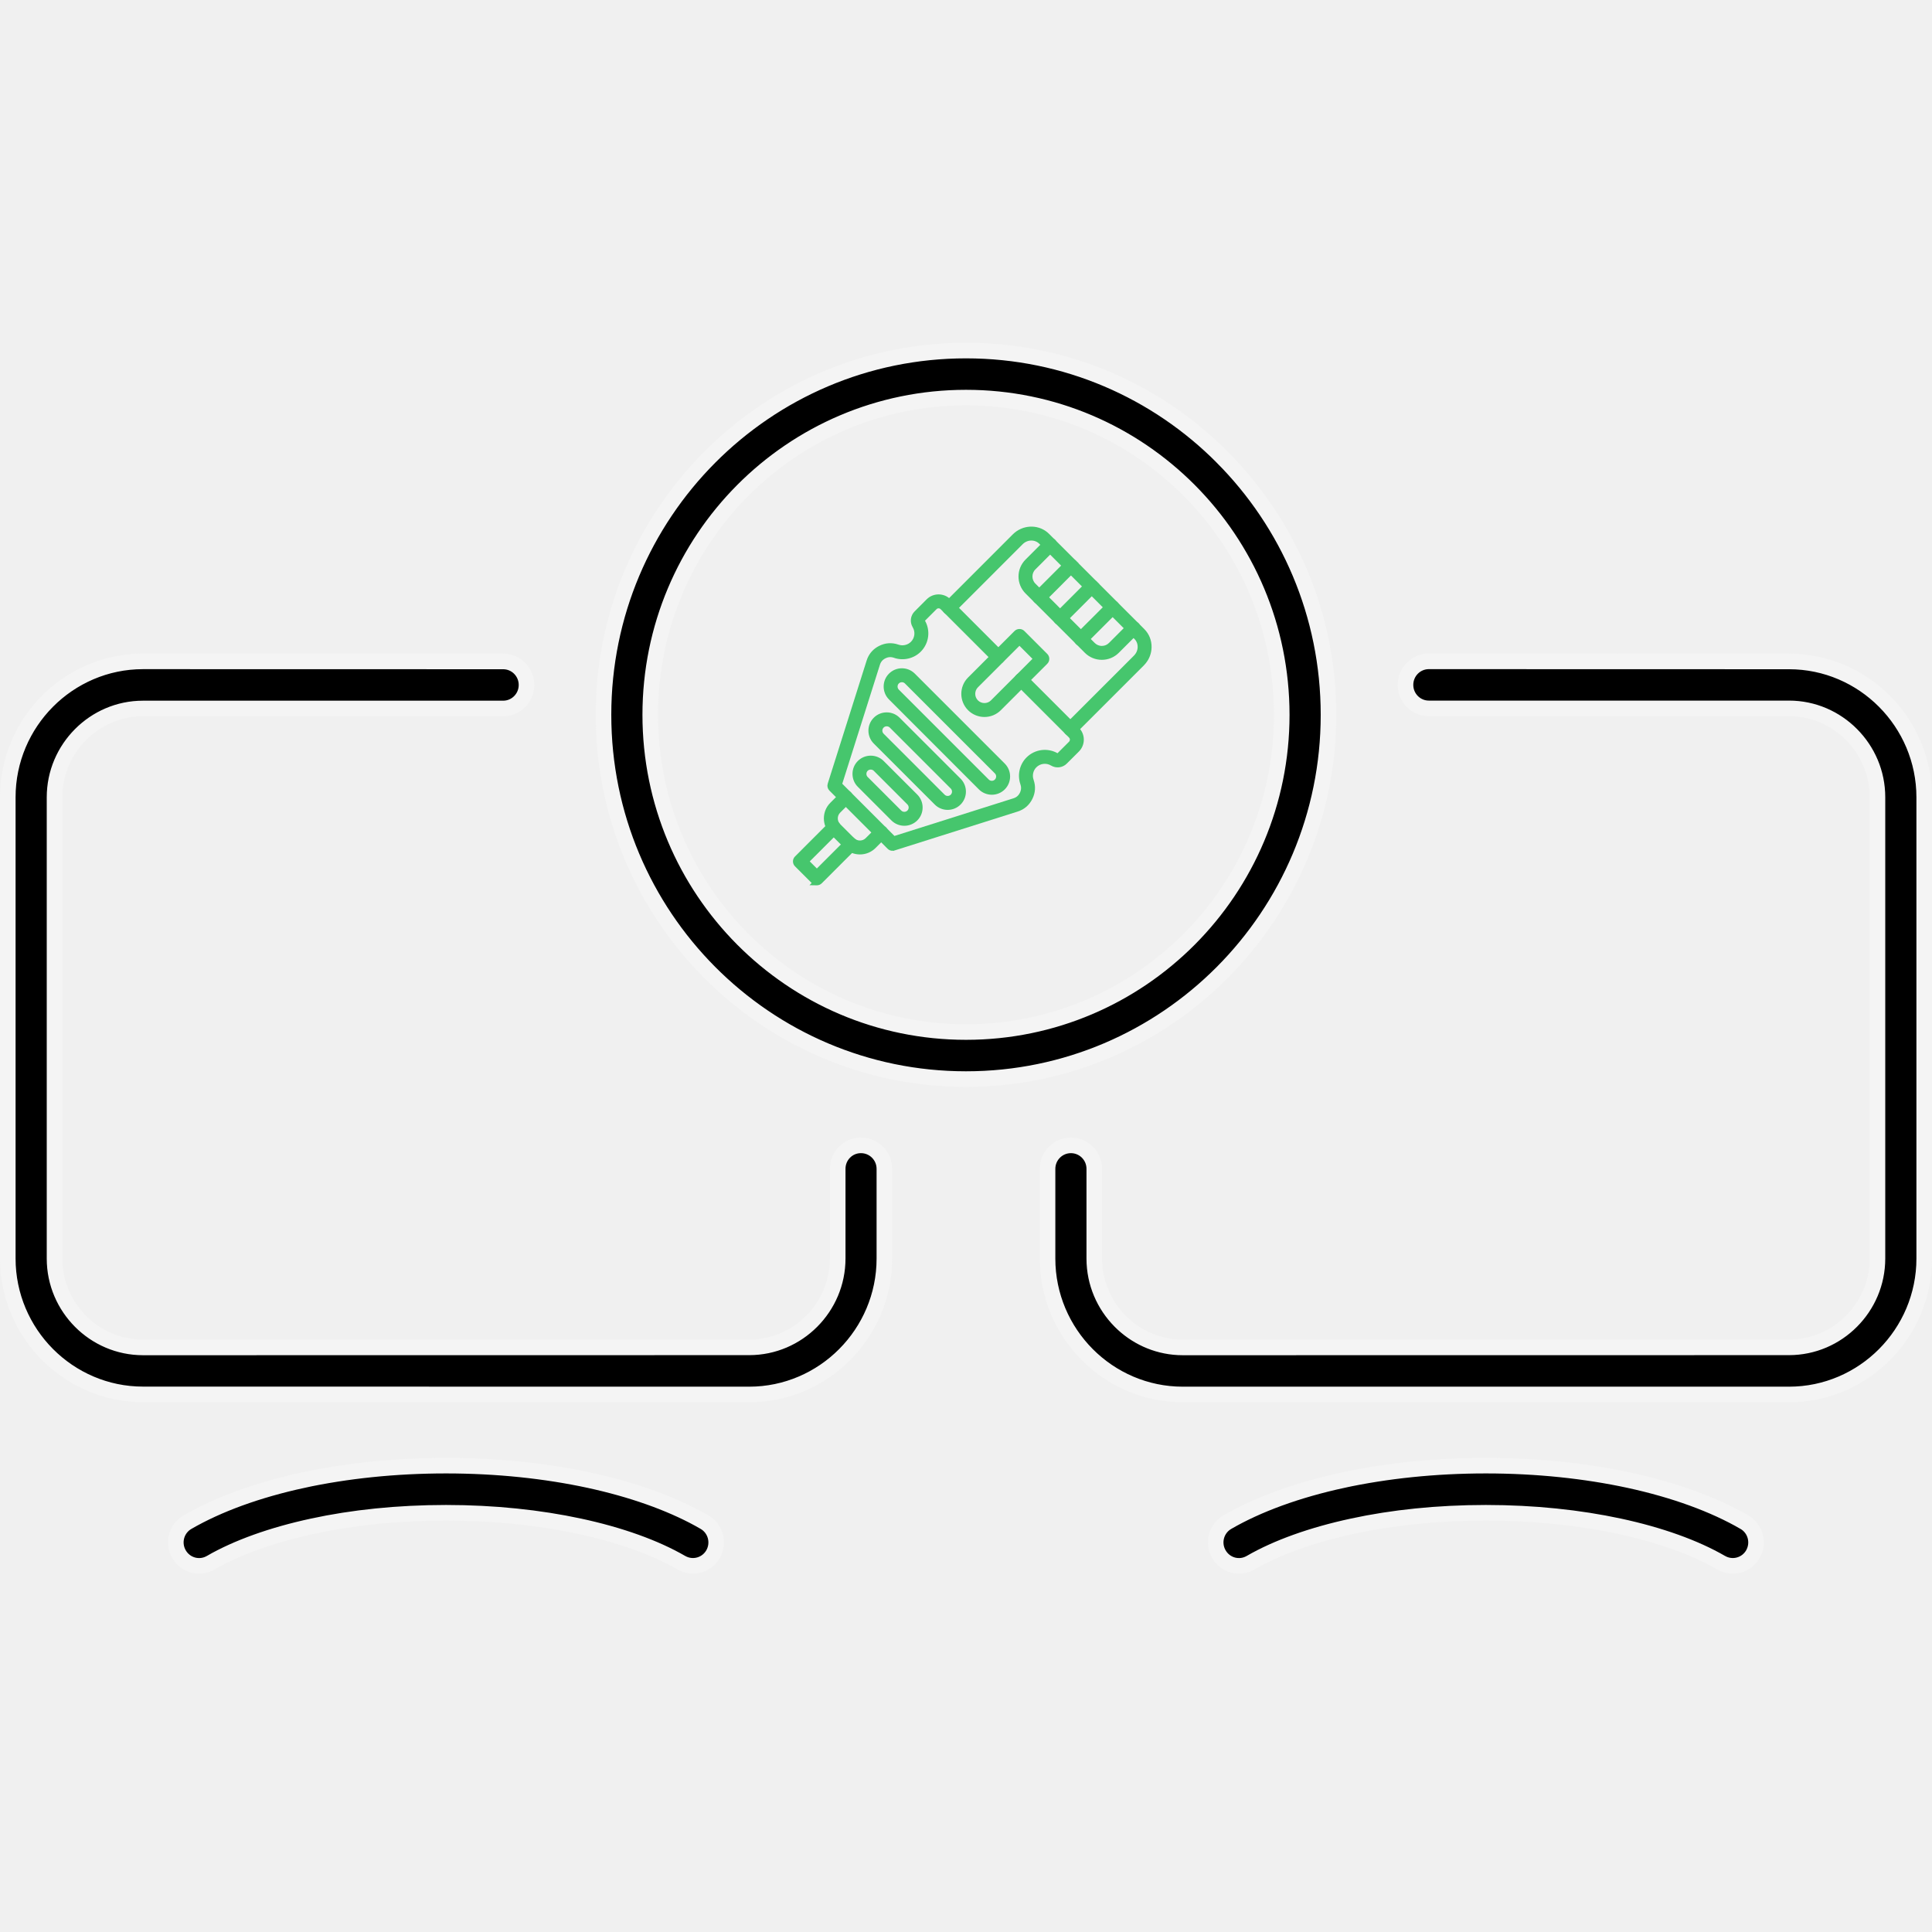
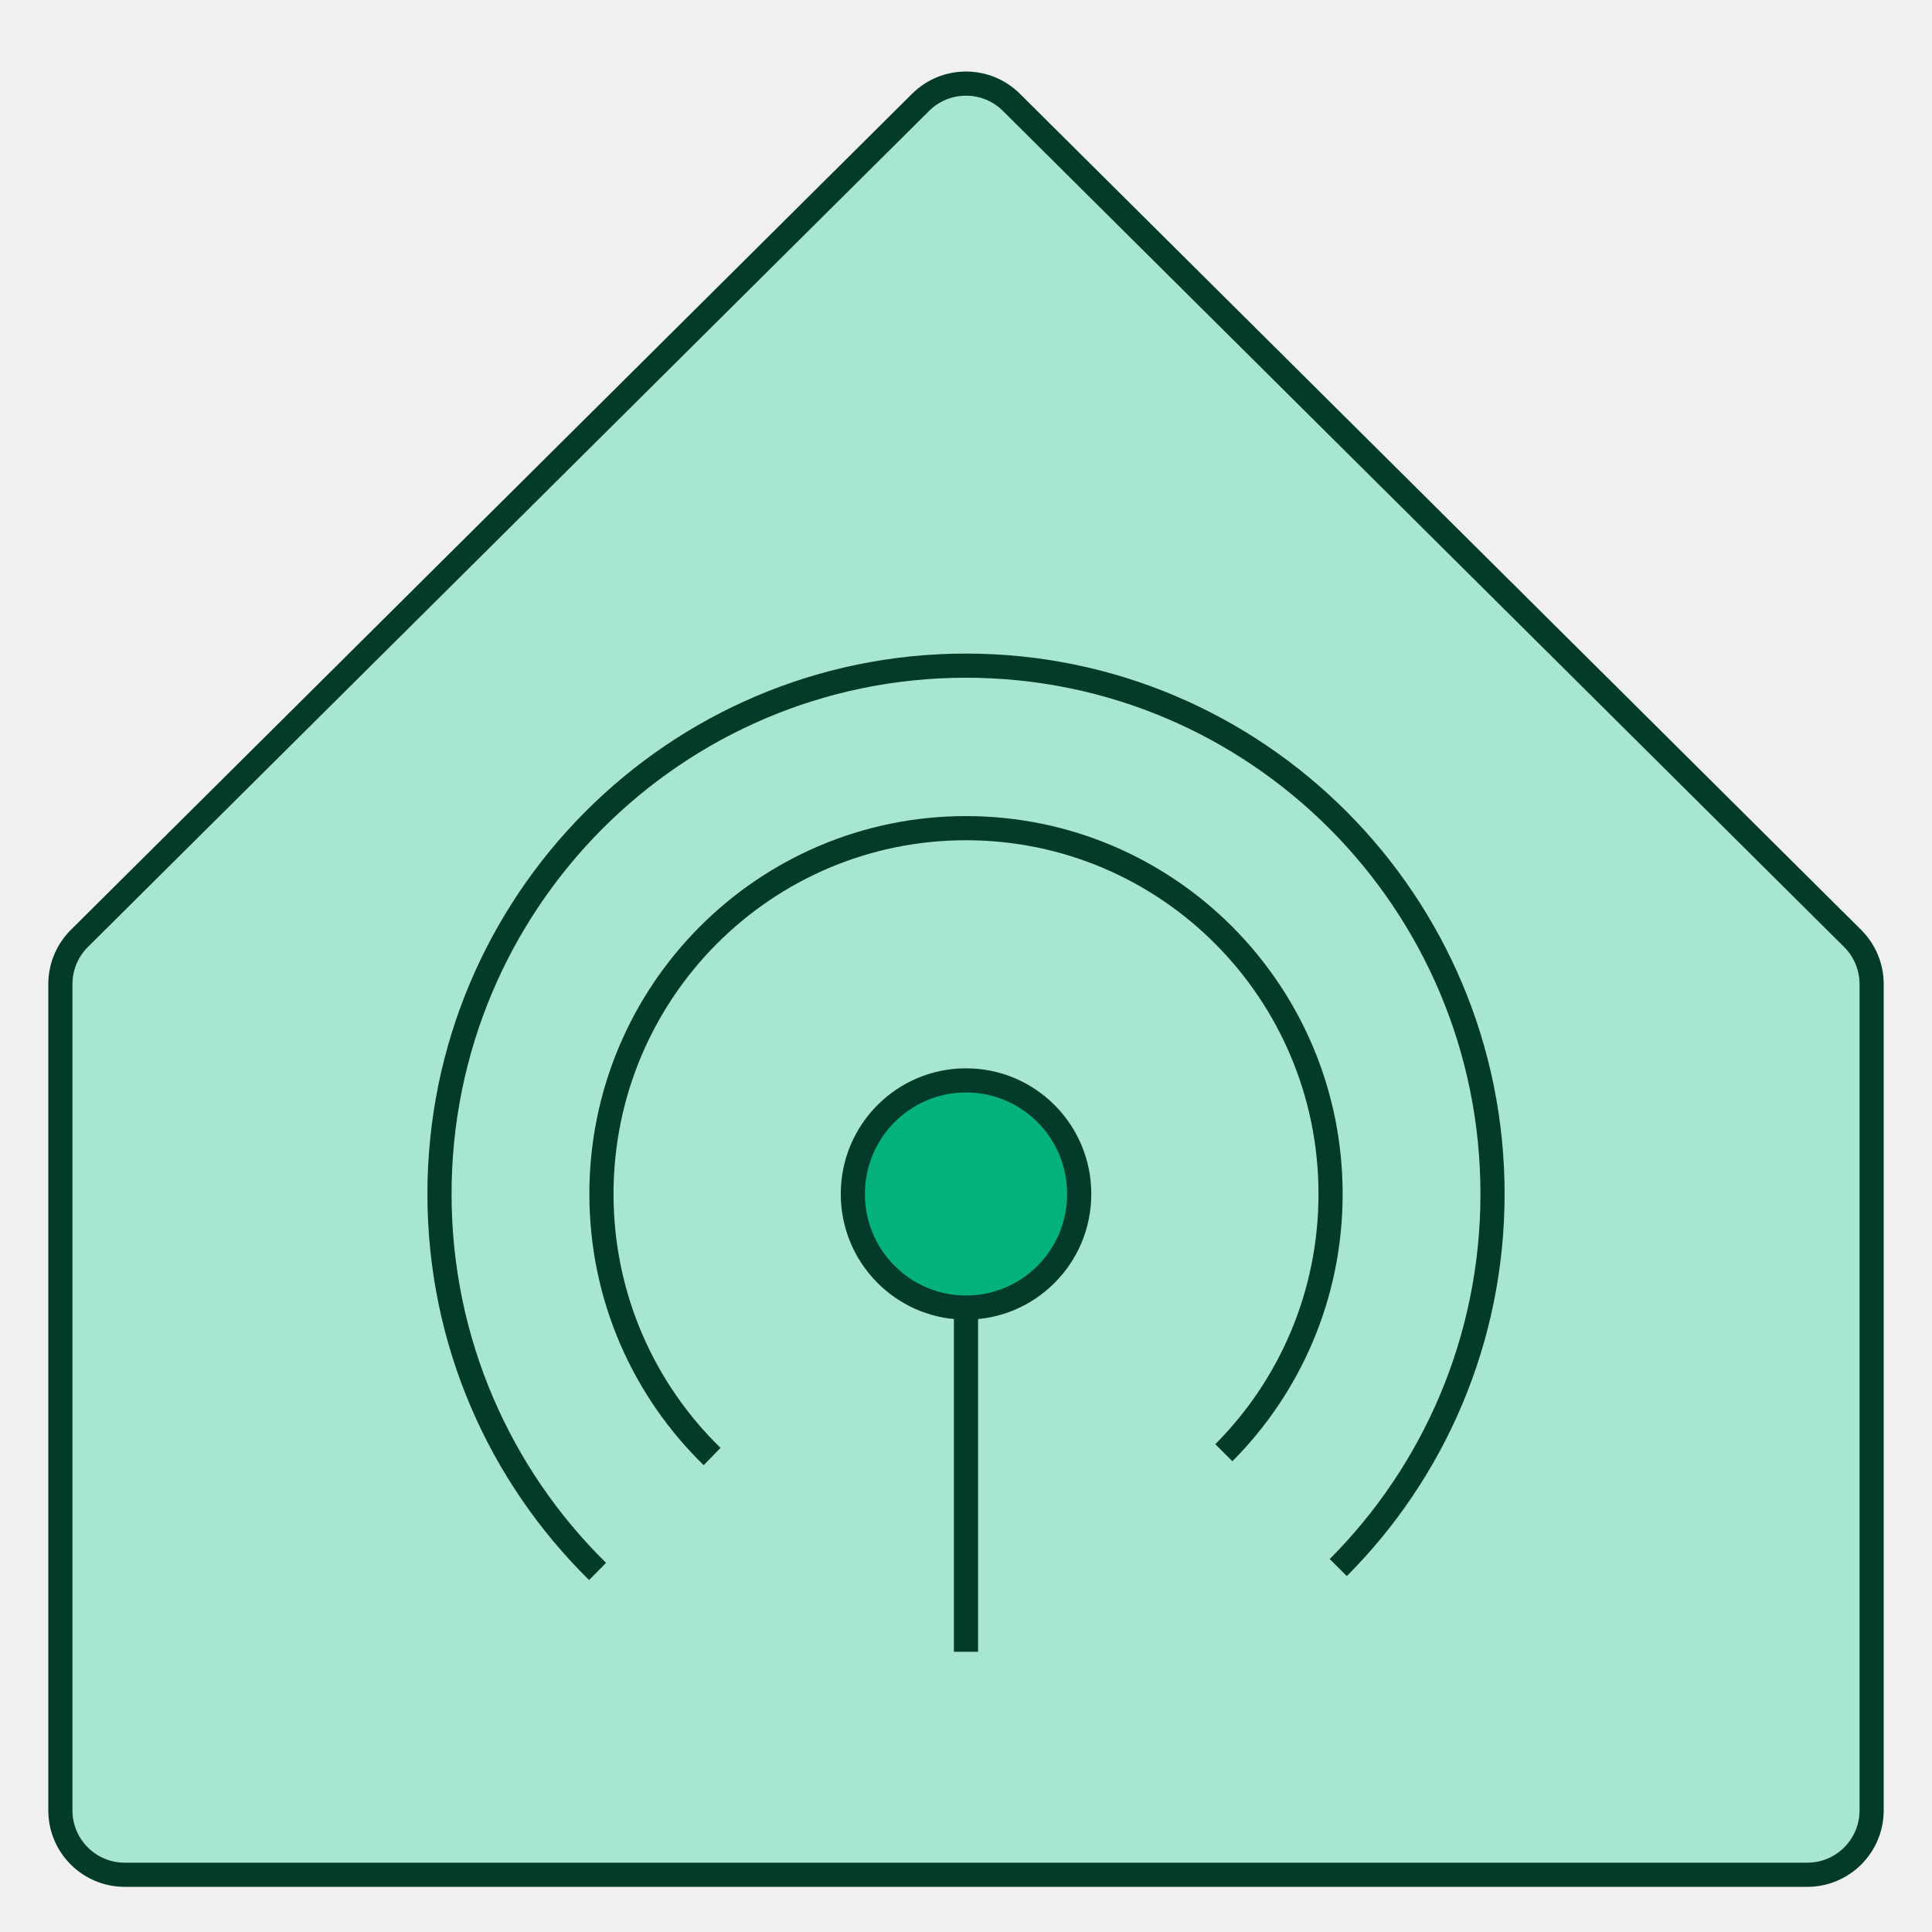
- <svg xmlns="http://www.w3.org/2000/svg" width="124" height="124" viewBox="0 0 124 124" fill="none">
-   <rect width="124" height="124" fill="white" fill-opacity="0.01" style="mix-blend-mode:multiply" />
-   <path d="M28.627 94.068C31.919 94.068 35.04 94.406 37.805 95.002C40.546 95.595 42.95 96.449 44.845 97.484L45.217 97.694C45.932 98.108 46.178 99.021 45.769 99.745C45.382 100.42 44.56 100.677 43.868 100.368L43.731 100.299C42.039 99.32 39.792 98.515 37.188 97.955C34.628 97.405 31.718 97.092 28.627 97.092C25.536 97.092 22.627 97.399 20.064 97.955C17.461 98.515 15.219 99.321 13.521 100.299L13.521 100.3C12.806 100.713 11.899 100.467 11.485 99.745C11.098 99.068 11.29 98.222 11.907 97.777L12.037 97.694C13.986 96.565 16.525 95.634 19.449 95.002L19.448 95.001C22.218 94.404 25.334 94.068 28.627 94.068ZM95.367 94.068C98.66 94.068 101.781 94.406 104.546 95.002C107.47 95.635 110.008 96.565 111.957 97.694H111.958C112.673 98.108 112.918 99.021 112.509 99.745C112.122 100.42 111.301 100.677 110.608 100.368L110.472 100.299C108.779 99.32 106.532 98.515 103.929 97.955C101.368 97.405 98.459 97.092 95.367 97.092C92.276 97.092 89.367 97.399 86.805 97.955C84.201 98.515 81.953 99.321 80.261 100.3C79.546 100.713 78.639 100.467 78.226 99.745C77.838 99.068 78.031 98.222 78.648 97.777L78.777 97.694C80.726 96.565 83.265 95.634 86.189 95.002L86.189 95.001C88.959 94.404 92.075 94.068 95.367 94.068ZM9.176 42.448L32.292 42.453H32.293C33.12 42.453 33.792 43.126 33.792 43.962C33.792 44.798 33.12 45.471 32.293 45.472H9.176C7.612 45.472 6.196 46.113 5.167 47.148C4.138 48.182 3.5 49.604 3.5 51.173V80.779C3.5 82.348 4.138 83.77 5.167 84.805C6.196 85.839 7.612 86.48 9.176 86.481L48.09 86.476C49.654 86.475 51.069 85.834 52.099 84.8C53.128 83.766 53.766 82.344 53.766 80.774V75.016C53.766 74.178 54.439 73.508 55.258 73.512H55.261C56.087 73.512 56.761 74.184 56.761 75.02V80.78C56.761 83.178 55.783 85.362 54.212 86.94C52.641 88.519 50.468 89.5 48.084 89.5L9.176 89.495C6.791 89.495 4.619 88.514 3.048 86.936C1.476 85.357 0.5 83.172 0.5 80.774V51.168C0.5 48.77 1.477 46.586 3.048 45.007C4.619 43.428 6.791 42.448 9.176 42.448ZM91.707 42.447L114.824 42.453C117.209 42.453 119.381 43.433 120.952 45.012C122.524 46.591 123.5 48.775 123.5 51.173V80.779C123.5 83.177 122.523 85.362 120.952 86.94C119.381 88.519 117.209 89.5 114.824 89.5H75.91C73.526 89.5 71.353 88.519 69.782 86.94C68.211 85.362 67.234 83.177 67.234 80.779V75.02C67.234 74.184 67.908 73.512 68.734 73.512C69.561 73.512 70.233 74.184 70.233 75.02V80.779C70.233 82.348 70.871 83.77 71.9 84.805C72.866 85.775 74.171 86.399 75.619 86.474L75.91 86.481L114.824 86.476C116.388 86.475 117.804 85.834 118.833 84.8C119.862 83.766 120.5 82.344 120.5 80.774V51.167C120.5 49.598 119.862 48.177 118.833 47.143C117.804 46.108 116.388 45.466 114.824 45.466H91.707C90.881 45.466 90.208 44.794 90.208 43.957C90.208 43.121 90.88 42.447 91.707 42.447ZM62 22.5C68.426 22.5 74.243 25.113 78.45 29.346V29.347C82.658 33.575 85.266 39.42 85.266 45.879C85.266 52.333 82.663 58.179 78.45 62.412C74.242 66.64 68.425 69.258 62 69.258C55.579 69.258 49.762 66.645 45.549 62.412C41.341 58.184 38.734 52.338 38.734 45.879C38.734 39.425 41.336 33.58 45.549 29.347C49.757 25.119 55.574 22.5 62 22.5ZM62 25.519C56.402 25.519 51.336 27.796 47.668 31.481C44.001 35.166 41.734 40.256 41.734 45.878C41.734 51.5 44 56.59 47.668 60.275C51.336 63.961 56.402 66.238 62 66.238C67.597 66.238 72.664 63.96 76.331 60.275C79.999 56.59 82.265 51.5 82.265 45.878C82.264 40.256 79.999 35.166 76.331 31.481C72.663 27.796 67.597 25.519 62 25.519Z" fill="black" stroke="#F4F4F4" />
-   <path d="M59.547 38.536C59.929 38.154 60.55 38.154 60.933 38.536L64.318 41.922C64.455 42.057 64.455 42.279 64.318 42.414L64.317 42.413C64.182 42.548 63.964 42.548 63.828 42.414V42.413L60.441 39.027C60.33 38.916 60.149 38.916 60.038 39.027L59.263 39.802V39.803C59.251 39.814 59.248 39.828 59.258 39.845C59.629 40.462 59.533 41.247 59.025 41.756C58.605 42.176 57.969 42.321 57.404 42.124V42.123C57.188 42.048 56.988 42.061 56.783 42.164C56.578 42.267 56.448 42.419 56.379 42.638L53.945 50.33L57.38 53.766L65.073 51.333C65.292 51.264 65.445 51.133 65.547 50.929L65.581 50.852C65.651 50.674 65.653 50.497 65.587 50.307C65.39 49.742 65.534 49.106 65.955 48.685C66.463 48.178 67.249 48.082 67.865 48.453H67.866C67.882 48.462 67.896 48.462 67.91 48.448L68.685 47.674L68.721 47.631C68.751 47.585 68.767 47.53 68.768 47.472C68.768 47.394 68.737 47.323 68.684 47.269V47.268L65.298 43.883V43.882C65.162 43.747 65.162 43.527 65.298 43.392C65.416 43.273 65.6 43.259 65.734 43.348L65.789 43.392L69.175 46.778C69.557 47.161 69.557 47.783 69.175 48.164L68.399 48.938C68.162 49.176 67.795 49.22 67.508 49.048C67.165 48.841 66.728 48.894 66.445 49.176C66.213 49.409 66.132 49.762 66.242 50.076V50.077C66.38 50.472 66.354 50.864 66.167 51.237C65.98 51.611 65.681 51.867 65.282 51.993L57.388 54.489C57.354 54.5 57.319 54.505 57.284 54.505V54.507C57.195 54.507 57.106 54.472 57.04 54.405L53.306 50.673C53.214 50.581 53.182 50.447 53.22 50.324L53.221 50.323L55.717 42.429L55.77 42.284C55.909 41.958 56.145 41.708 56.472 41.544C56.845 41.357 57.238 41.332 57.633 41.469C57.947 41.578 58.302 41.497 58.535 41.265C58.818 40.982 58.87 40.546 58.663 40.203C58.49 39.916 58.536 39.549 58.773 39.312L59.547 38.536Z" fill="#46C66D" stroke="#46C66D" stroke-width="0.2" />
-   <path d="M65.076 34.366C65.647 33.796 66.544 33.745 67.147 34.232L67.263 34.338L73.374 40.448C73.663 40.737 73.818 41.126 73.811 41.542C73.805 41.902 73.677 42.245 73.448 42.52L73.345 42.635L68.941 47.038C68.874 47.106 68.784 47.139 68.697 47.139V47.14H68.696V47.139C68.608 47.138 68.52 47.105 68.452 47.039L68.451 47.038C68.316 46.903 68.316 46.682 68.451 46.547L72.855 42.144C73.02 41.977 73.114 41.76 73.117 41.529C73.121 41.302 73.037 41.093 72.883 40.94L66.772 34.828C66.451 34.507 65.911 34.514 65.567 34.857L61.164 39.261C61.028 39.395 60.808 39.396 60.673 39.261C60.538 39.126 60.538 38.905 60.673 38.77L65.076 34.366Z" fill="#46C66D" stroke="#46C66D" stroke-width="0.2" />
-   <path d="M67.16 34.716C67.279 34.598 67.461 34.584 67.596 34.672L67.65 34.716C67.785 34.851 67.785 35.072 67.65 35.207L66.382 36.477L66.381 36.476C66.092 36.766 66.093 37.238 66.382 37.527L70.192 41.338C70.332 41.477 70.518 41.556 70.718 41.556C70.918 41.556 71.104 41.479 71.243 41.339L72.514 40.068C72.65 39.934 72.869 39.934 73.004 40.069C73.139 40.204 73.139 40.425 73.004 40.56L71.735 41.829C71.464 42.1 71.102 42.249 70.719 42.249H70.718C70.333 42.249 69.972 42.099 69.701 41.829L65.891 38.019C65.33 37.458 65.33 36.546 65.891 35.985L67.16 34.716Z" fill="#46C66D" stroke="#46C66D" stroke-width="0.2" />
-   <path d="M68.495 36.054C68.631 35.919 68.851 35.918 68.986 36.054H68.985C69.122 36.189 69.121 36.409 68.985 36.544L66.946 38.585C66.878 38.653 66.788 38.687 66.7 38.687C66.612 38.687 66.523 38.653 66.455 38.585V38.584C66.319 38.449 66.319 38.229 66.455 38.094L68.495 36.054Z" fill="#46C66D" stroke="#46C66D" stroke-width="0.2" />
-   <path d="M69.83 37.392C69.965 37.257 70.185 37.257 70.32 37.392H70.319C70.456 37.527 70.456 37.747 70.319 37.882L68.28 39.923C68.213 39.99 68.123 40.023 68.035 40.023V40.024H68.034V40.023C67.946 40.023 67.857 39.99 67.79 39.923C67.655 39.788 67.655 39.567 67.79 39.432L69.83 37.392Z" fill="#46C66D" stroke="#46C66D" stroke-width="0.2" />
-   <path d="M71.167 38.73C71.302 38.594 71.521 38.595 71.657 38.73H71.658C71.793 38.865 71.793 39.086 71.658 39.221L69.618 41.261C69.551 41.328 69.462 41.362 69.373 41.362H69.372C69.284 41.362 69.195 41.328 69.127 41.262L69.126 41.261C68.991 41.126 68.991 40.905 69.126 40.77L71.167 38.73Z" fill="#46C66D" stroke="#46C66D" stroke-width="0.2" />
-   <path d="M65.185 40.571C65.32 40.437 65.54 40.436 65.676 40.571L67.145 42.041C67.281 42.176 67.281 42.397 67.145 42.532L64.164 45.513C63.894 45.782 63.539 45.918 63.185 45.918C62.83 45.918 62.475 45.783 62.204 45.513C61.664 44.972 61.664 44.093 62.204 43.553L65.185 40.571ZM62.694 44.043C62.425 44.313 62.426 44.752 62.694 45.022C62.964 45.291 63.404 45.292 63.673 45.023V45.022L66.408 42.285L65.43 41.307L62.694 44.043Z" fill="#46C66D" stroke="#46C66D" stroke-width="0.2" />
-   <path d="M55.886 48.6C56.172 48.6 56.443 48.711 56.645 48.913L58.803 51.069C59.005 51.271 59.116 51.541 59.116 51.828C59.116 52.115 59.005 52.385 58.803 52.587H58.802C58.592 52.795 58.319 52.9 58.044 52.9H58.043C57.768 52.9 57.493 52.796 57.284 52.587L55.128 50.43C54.926 50.228 54.815 49.958 54.815 49.671C54.815 49.384 54.926 49.115 55.128 48.913C55.33 48.711 55.599 48.6 55.886 48.6ZM55.885 49.293C55.783 49.293 55.688 49.331 55.617 49.402C55.546 49.473 55.508 49.568 55.508 49.67C55.508 49.772 55.546 49.867 55.617 49.938L57.774 52.095L57.834 52.143C57.981 52.239 58.181 52.223 58.31 52.095L58.356 52.037C58.397 51.976 58.42 51.903 58.42 51.827C58.42 51.751 58.397 51.679 58.356 51.617L58.31 51.56L56.151 49.401C56.084 49.333 55.993 49.296 55.895 49.293H55.885Z" fill="#46C66D" stroke="#46C66D" stroke-width="0.2" />
-   <path d="M57.128 43.306C57.546 42.887 58.226 42.887 58.645 43.306L64.417 49.078C64.619 49.28 64.73 49.55 64.731 49.836C64.731 50.123 64.619 50.393 64.417 50.595C64.208 50.803 63.933 50.908 63.658 50.908H63.657C63.383 50.908 63.107 50.803 62.898 50.595L57.128 44.822C56.926 44.62 56.815 44.35 56.815 44.063C56.815 43.777 56.926 43.508 57.128 43.306ZM57.885 43.685C57.788 43.686 57.691 43.722 57.617 43.796C57.546 43.867 57.508 43.962 57.508 44.063C57.508 44.165 57.546 44.26 57.617 44.331L63.39 50.103L63.449 50.152C63.596 50.249 63.796 50.232 63.925 50.103C64.072 49.956 64.072 49.715 63.925 49.568L58.152 43.796C58.079 43.722 57.982 43.685 57.885 43.685Z" fill="#46C66D" stroke="#46C66D" stroke-width="0.2" />
-   <path d="M56.151 46.136C56.57 45.717 57.25 45.717 57.668 46.136L61.582 50.049C61.784 50.251 61.895 50.521 61.895 50.808C61.895 51.094 61.784 51.364 61.582 51.566C61.373 51.775 61.098 51.88 60.823 51.88C60.549 51.88 60.273 51.775 60.065 51.566L56.151 47.652C55.733 47.234 55.733 46.554 56.151 46.136ZM56.909 46.516C56.812 46.516 56.715 46.552 56.642 46.626C56.494 46.773 56.494 47.014 56.642 47.161L60.557 51.075C60.704 51.222 60.945 51.222 61.092 51.075C61.163 51.004 61.202 50.91 61.202 50.808C61.202 50.706 61.163 50.611 61.092 50.54L57.179 46.626C57.105 46.552 57.008 46.516 56.911 46.516H56.909Z" fill="#46C66D" stroke="#46C66D" stroke-width="0.2" />
-   <path d="M54.046 50.913C54.182 50.779 54.401 50.778 54.536 50.913L54.581 50.968C54.658 51.083 54.658 51.235 54.581 51.351L54.536 51.404L53.852 52.088C53.611 52.329 53.611 52.723 53.852 52.964L54.755 53.866C54.871 53.982 55.027 54.046 55.193 54.046C55.36 54.046 55.515 53.982 55.631 53.866L56.315 53.183C56.45 53.047 56.669 53.048 56.805 53.183H56.806C56.941 53.318 56.941 53.539 56.806 53.674L56.122 54.357C55.875 54.604 55.544 54.74 55.193 54.74C54.843 54.74 54.512 54.604 54.265 54.357L53.361 53.454C53.114 53.207 52.978 52.876 52.978 52.525C52.979 52.174 53.113 51.844 53.361 51.597L54.045 50.913H54.046Z" fill="#46C66D" stroke="#46C66D" stroke-width="0.2" />
-   <path d="M53.273 52.864C53.408 52.73 53.627 52.729 53.763 52.864C53.898 52.999 53.898 53.22 53.763 53.355L51.831 55.286L52.428 55.883L54.163 54.148C54.153 54.048 54.183 53.944 54.261 53.866C54.396 53.731 54.616 53.731 54.751 53.866C54.771 53.886 54.792 53.904 54.815 53.922H54.813C54.893 53.982 54.944 54.074 54.95 54.175L54.947 54.249C54.937 54.322 54.903 54.39 54.85 54.443L52.673 56.62C52.606 56.687 52.516 56.723 52.426 56.722L52.19 56.718L52.241 56.666C52.221 56.653 52.202 56.637 52.184 56.619L51.095 55.532C51.03 55.467 50.994 55.378 50.994 55.286C50.994 55.195 51.03 55.107 51.095 55.042L53.273 52.864Z" fill="#46C66D" stroke="#46C66D" stroke-width="0.2" />
+ <svg xmlns="http://www.w3.org/2000/svg" width="100" height="100" viewBox="0 0 100 100" fill="none">
+   <path d="M96.875 93.705C96.875 95.546 95.383 97.038 93.542 97.038H6.458C4.617 97.038 3.125 95.546 3.125 93.705V50.936C3.125 50.049 3.479 49.198 4.109 48.572L47.65 5.297C48.95 4.005 51.05 4.005 52.35 5.297L95.891 48.572C96.521 49.198 96.875 50.049 96.875 50.936V93.705Z" fill="#A7E6D0" stroke="#023B29" stroke-width="1.25" stroke-miterlimit="10" />
+   <path d="M63.346 75.193C66.76 71.763 68.87 67.032 68.87 61.801C68.87 51.341 60.422 42.866 50 42.866C39.579 42.866 31.131 51.343 31.131 61.801C31.131 67.136 33.325 71.949 36.859 75.389" stroke="#023B29" stroke-width="1.25" stroke-miterlimit="10" />
+   <path d="M30.931 81.338C25.88 76.37 22.748 69.454 22.748 61.801C22.748 46.7 34.947 34.454 50 34.454C65.053 34.454 77.253 46.7 77.253 61.801C77.253 69.35 74.201 76.189 69.269 81.137" stroke="#023B29" stroke-width="1.25" stroke-miterlimit="10" />
+   <path d="M50 67.681V85.495" stroke="#023B29" stroke-width="1.25" stroke-miterlimit="10" />
+   <path d="M55.86 61.8C55.86 63.425 55.206 64.897 54.144 65.958C53.087 67.024 51.62 67.679 50.001 67.679C48.484 67.679 47.101 67.102 46.063 66.152C44.88 65.076 44.143 63.527 44.143 61.8C44.143 58.551 46.764 55.921 50.001 55.921C53.239 55.921 55.86 58.551 55.86 61.8Z" fill="#06B27B" stroke="#023B29" stroke-width="1.25" stroke-miterlimit="10" />
</svg>
